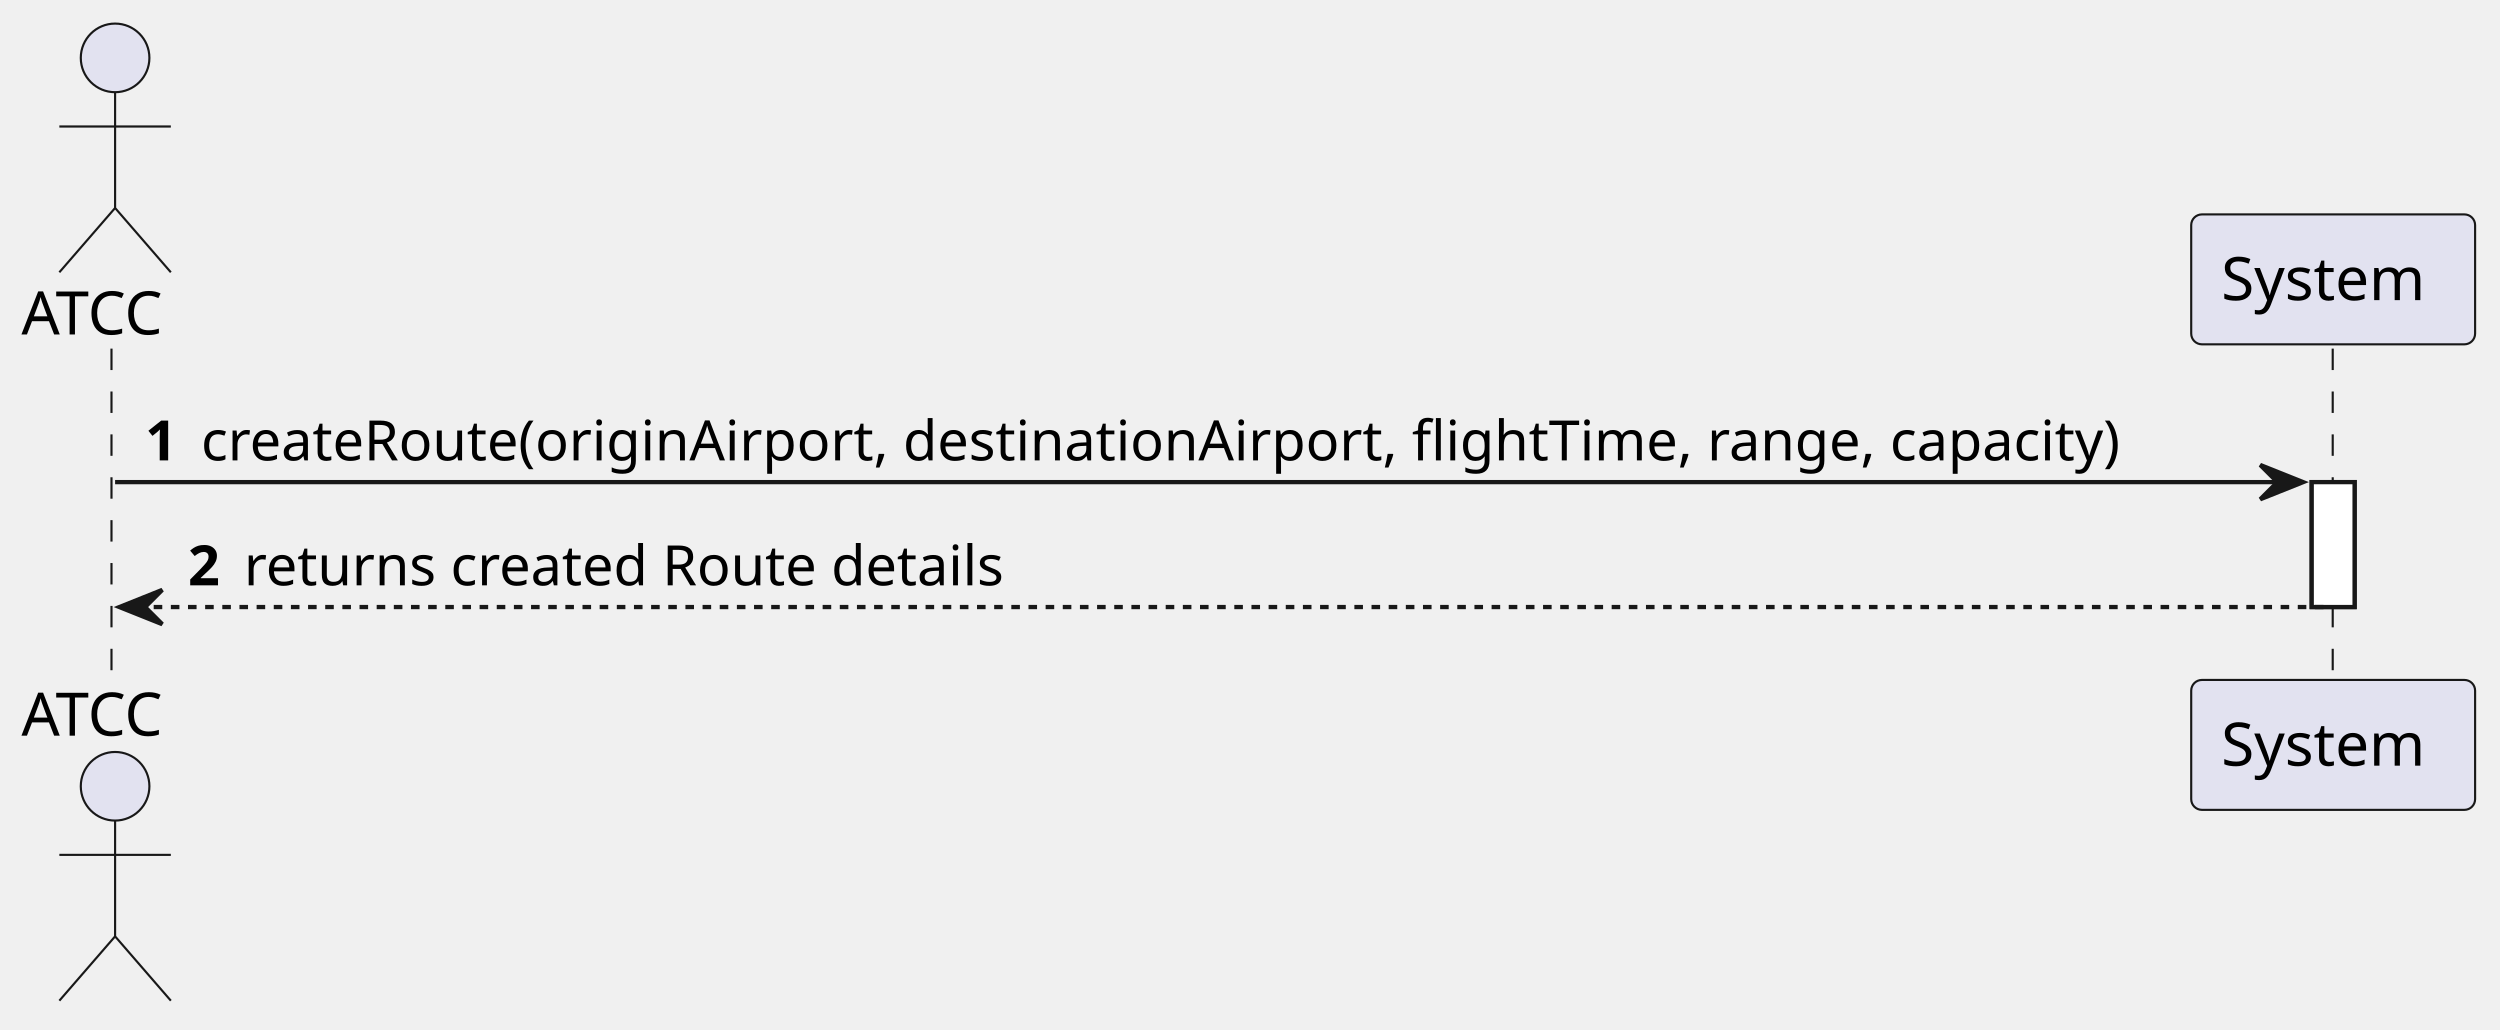
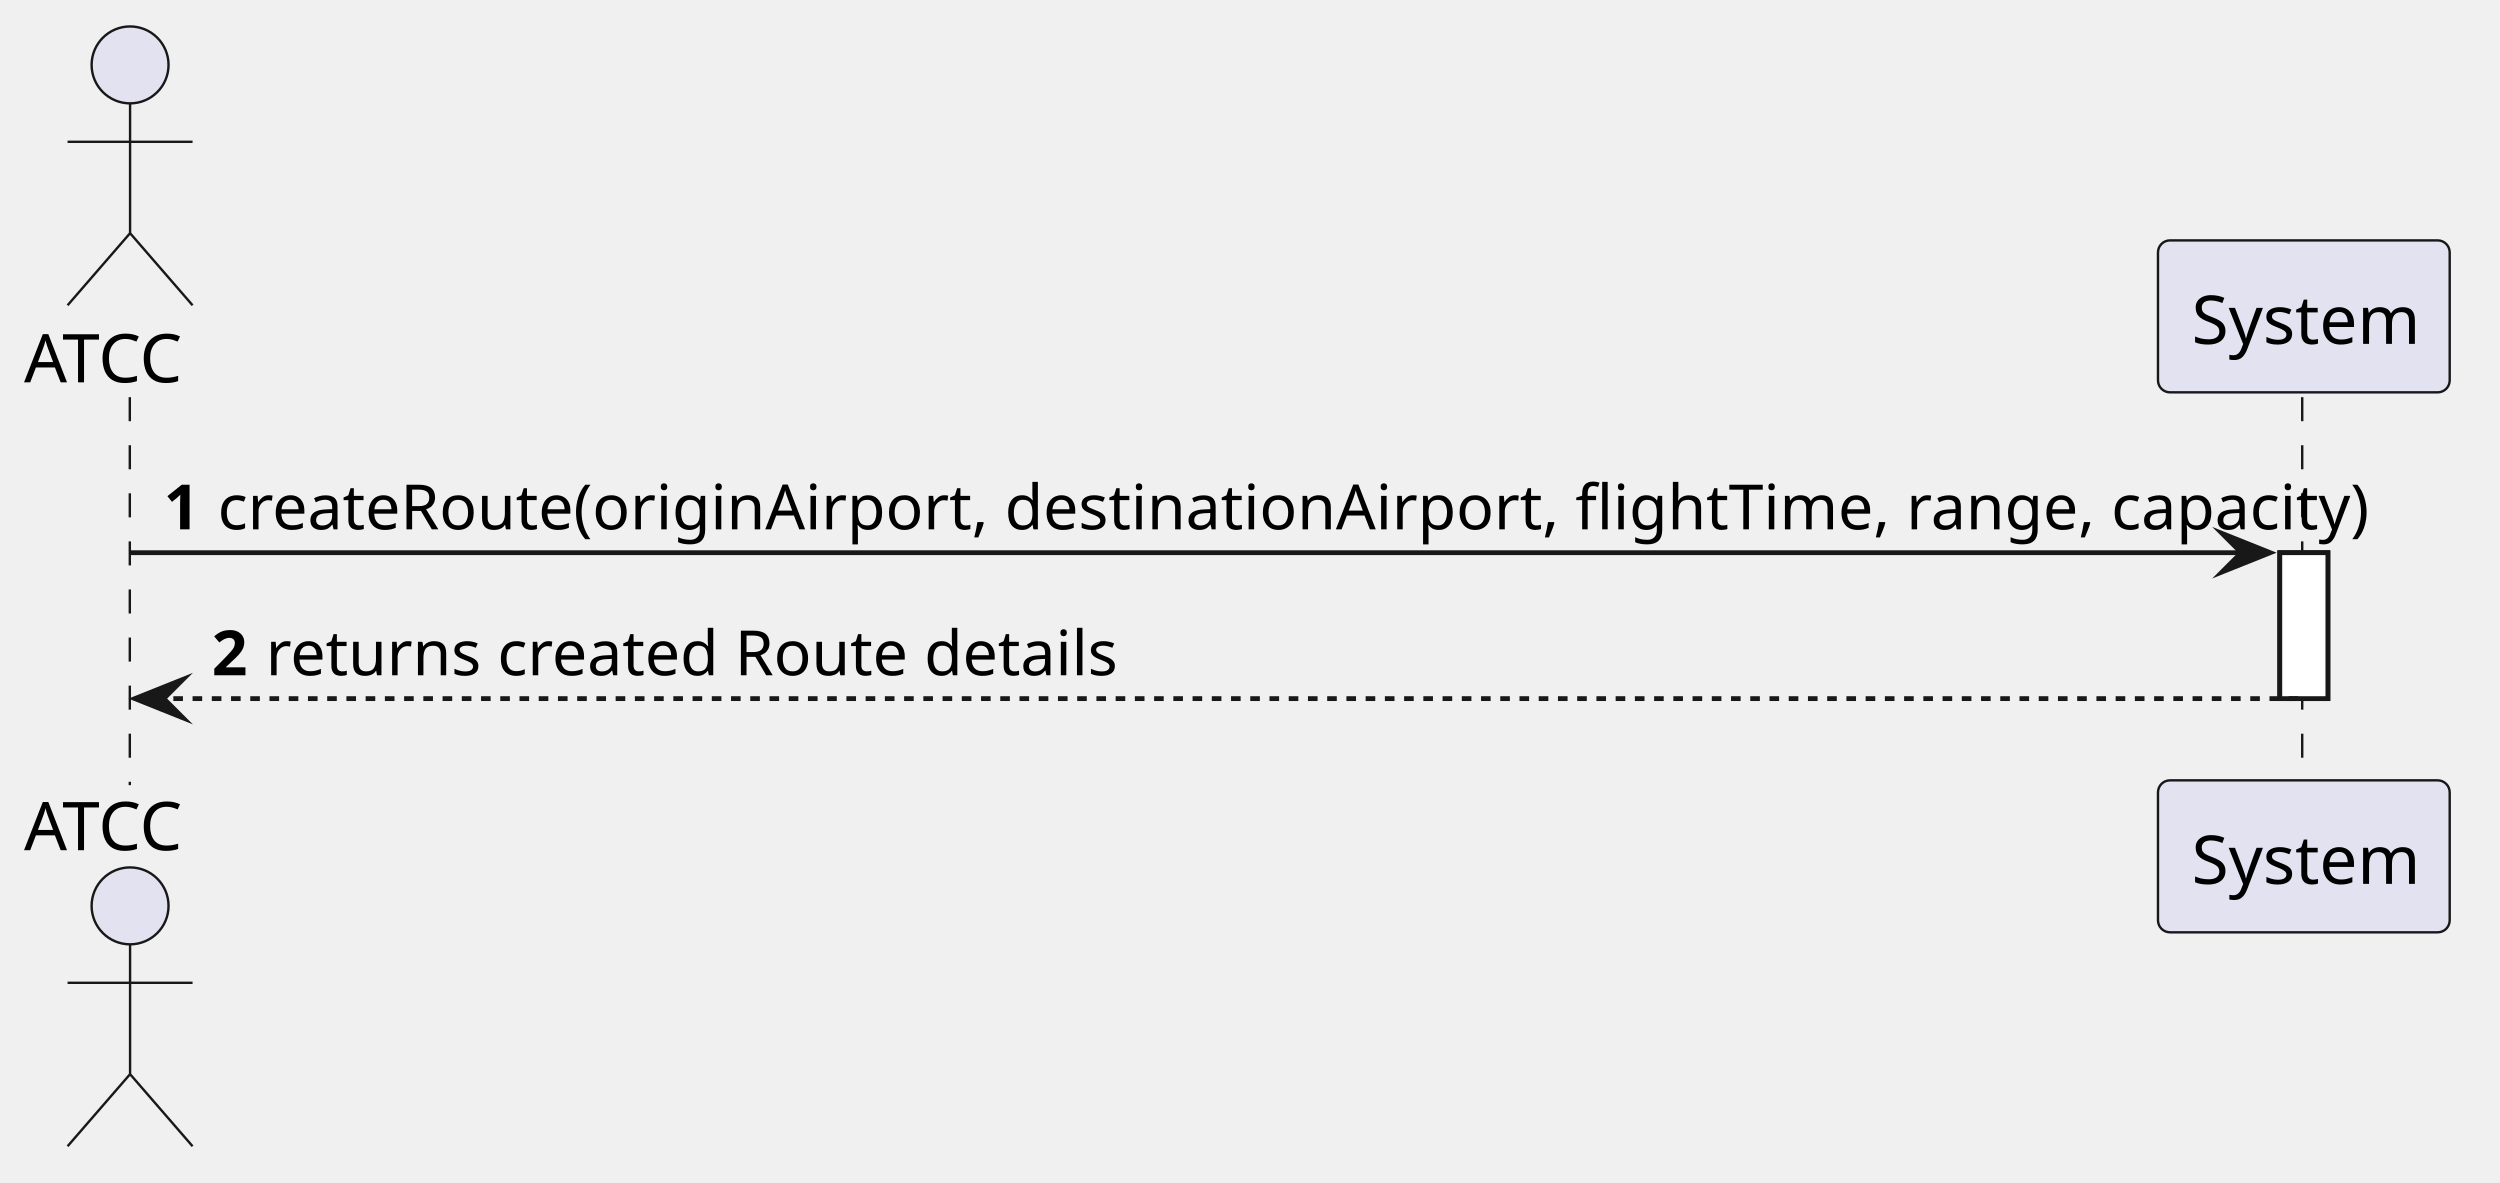
- <svg xmlns="http://www.w3.org/2000/svg" contentStyleType="text/css" data-diagram-type="SEQUENCE" height="240px" preserveAspectRatio="none" style="width:583px;height:240px;background:#FFFFFF;" version="1.1" viewBox="0 0 583 240" width="583px" zoomAndPan="magnify">
+ <svg xmlns="http://www.w3.org/2000/svg" contentStyleType="text/css" data-diagram-type="SEQUENCE" height="246px" preserveAspectRatio="none" style="width:520px;height:246px;background:#FFFFFF;" version="1.1" viewBox="0 0 520 246" width="520px" zoomAndPan="magnify">
  <defs />
  <g>
    <g>
-       <rect fill="#FFFFFF" height="29.133" style="stroke:#181818;stroke-width:1;" width="10" x="539.092" y="112.43" />
+       <rect fill="#FFFFFF" height="30.352" style="stroke:#181818;stroke-width:1;" width="10" x="474.199" y="114.961" />
    </g>
-     <g class="participant-lifeline" data-entity-uid="part1" data-qualified-name="Actor" id="part1-lifeline">
+     <g class="participant-lifeline" data-entity-uid="part1" data-qualified-name="Actor" data-source-line="2" id="part1-lifeline">
      <g>
-         <rect fill="#000000" fill-opacity="0" height="78.266" width="8" x="22.84" y="81.297" />
-         <line style="stroke:#181818;stroke-width:0.5;stroke-dasharray:5,5;" x1="26" x2="26" y1="81.297" y2="159.562" />
+         <rect fill="#000000" fill-opacity="0" height="80.703" width="8" x="23.055" y="82.609" />
+         <line style="stroke:#181818;stroke-width:0.5;stroke-dasharray:5,5;" x1="27" x2="27" y1="82.609" y2="163.312" />
      </g>
    </g>
-     <g class="participant-lifeline" data-entity-uid="part2" data-qualified-name="Sys" id="part2-lifeline">
+     <g class="participant-lifeline" data-entity-uid="part2" data-qualified-name="Sys" data-source-line="3" id="part2-lifeline">
      <g>
-         <rect fill="#000000" fill-opacity="0" height="78.266" width="8" x="540.092" y="81.297" />
-         <line style="stroke:#181818;stroke-width:0.5;stroke-dasharray:5,5;" x1="543.989" x2="543.989" y1="81.297" y2="159.562" />
+         <rect fill="#000000" fill-opacity="0" height="80.703" width="8" x="475.199" y="82.609" />
+         <line style="stroke:#181818;stroke-width:0.5;stroke-dasharray:5,5;" x1="478.861" x2="478.861" y1="82.609" y2="163.312" />
      </g>
    </g>
-     <g class="participant participant-head" data-entity-uid="part1" data-qualified-name="Actor" id="part1-head">
-       <text fill="#000000" font-family="sans-serif" font-size="14" lengthAdjust="spacing" textLength="37.68" x="5" y="77.995">ATCC</text>
-       <ellipse cx="26.84" cy="13.5" fill="#E2E2F0" rx="8" ry="8" style="stroke:#181818;stroke-width:0.5;" />
-       <path d="M26.84,21.5 L26.84,48.5 M13.84,29.5 L39.84,29.5 M26.84,48.5 L13.84,63.5 M26.84,48.5 L39.84,63.5" fill="none" style="stroke:#181818;stroke-width:0.5;" />
+     <g class="participant participant-head" data-entity-uid="part1" data-qualified-name="Actor" data-source-line="2" id="part1-head">
+       <text fill="#000000" font-family="sans-serif" font-size="14" lengthAdjust="spacing" textLength="38.11" x="5" y="79.533">ATCC</text>
+       <ellipse cx="27.055" cy="13.5" fill="#E2E2F0" rx="8" ry="8" style="stroke:#181818;stroke-width:0.5;" />
+       <path d="M27.055,21.5 L27.055,48.5 M14.055,29.5 L40.055,29.5 M27.055,48.5 L14.055,63.5 M27.055,48.5 L40.055,63.5" fill="none" style="stroke:#181818;stroke-width:0.5;" />
    </g>
-     <g class="participant participant-tail" data-entity-uid="part1" data-qualified-name="Actor" id="part1-tail">
-       <text fill="#000000" font-family="sans-serif" font-size="14" lengthAdjust="spacing" textLength="37.68" x="5" y="171.558">ATCC</text>
-       <ellipse cx="26.84" cy="183.359" fill="#E2E2F0" rx="8" ry="8" style="stroke:#181818;stroke-width:0.5;" />
-       <path d="M26.84,191.359 L26.84,218.359 M13.84,199.359 L39.84,199.359 M26.84,218.359 L13.84,233.359 M26.84,218.359 L39.84,233.359" fill="none" style="stroke:#181818;stroke-width:0.5;" />
+     <g class="participant participant-tail" data-entity-uid="part1" data-qualified-name="Actor" data-source-line="2" id="part1-tail">
+       <text fill="#000000" font-family="sans-serif" font-size="14" lengthAdjust="spacing" textLength="38.11" x="5" y="176.846">ATCC</text>
+       <ellipse cx="27.055" cy="188.422" fill="#E2E2F0" rx="8" ry="8" style="stroke:#181818;stroke-width:0.5;" />
+       <path d="M27.055,196.422 L27.055,223.422 M14.055,204.422 L40.055,204.422 M27.055,223.422 L14.055,238.422 M27.055,223.422 L40.055,238.422" fill="none" style="stroke:#181818;stroke-width:0.5;" />
    </g>
-     <g class="participant participant-head" data-entity-uid="part2" data-qualified-name="Sys" id="part2-head">
-       <rect fill="#E2E2F0" height="30.297" rx="2.5" ry="2.5" style="stroke:#181818;stroke-width:0.5;" width="66.206" x="510.989" y="50" />
-       <text fill="#000000" font-family="sans-serif" font-size="14" lengthAdjust="spacing" textLength="52.206" x="517.989" y="69.995">System</text>
+     <g class="participant participant-head" data-entity-uid="part2" data-qualified-name="Sys" data-source-line="3" id="part2-head">
+       <rect fill="#E2E2F0" height="31.609" rx="2.5" ry="2.5" style="stroke:#181818;stroke-width:0.5;" width="60.676" x="448.861" y="50" />
+       <text fill="#000000" font-family="sans-serif" font-size="14" lengthAdjust="spacing" textLength="46.676" x="455.861" y="71.533">System</text>
    </g>
-     <g class="participant participant-tail" data-entity-uid="part2" data-qualified-name="Sys" id="part2-tail">
-       <rect fill="#E2E2F0" height="30.297" rx="2.5" ry="2.5" style="stroke:#181818;stroke-width:0.5;" width="66.206" x="510.989" y="158.562" />
-       <text fill="#000000" font-family="sans-serif" font-size="14" lengthAdjust="spacing" textLength="52.206" x="517.989" y="178.558">System</text>
+     <g class="participant participant-tail" data-entity-uid="part2" data-qualified-name="Sys" data-source-line="3" id="part2-tail">
+       <rect fill="#E2E2F0" height="31.609" rx="2.5" ry="2.5" style="stroke:#181818;stroke-width:0.5;" width="60.676" x="448.861" y="162.312" />
+       <text fill="#000000" font-family="sans-serif" font-size="14" lengthAdjust="spacing" textLength="46.676" x="455.861" y="183.846">System</text>
    </g>
    <g>
-       <rect fill="#FFFFFF" height="29.133" style="stroke:#181818;stroke-width:1;" width="10" x="539.092" y="112.43" />
+       <rect fill="#FFFFFF" height="30.352" style="stroke:#181818;stroke-width:1;" width="10" x="474.199" y="114.961" />
    </g>
-     <g class="message" data-entity-1="part1" data-entity-2="part2" id="msg1">
-       <polygon fill="#181818" points="527.092,108.43,537.092,112.43,527.092,116.43,531.092,112.43" style="stroke:#181818;stroke-width:1;" />
-       <line style="stroke:#181818;stroke-width:1;" x1="26.84" x2="533.092" y1="112.43" y2="112.43" />
-       <text fill="#000000" font-family="sans-serif" font-size="13" font-weight="bold" lengthAdjust="spacing" textLength="9.045" x="33.84" y="107.364">1</text>
-       <text fill="#000000" font-family="sans-serif" font-size="13" lengthAdjust="spacing" textLength="480.207" x="46.885" y="107.364">createRoute(originAirport, destinationAirport, flightTime, range, capacity)</text>
+     <g class="message" data-entity-1="part1" data-entity-2="part2" data-source-line="5" id="msg1">
+       <polygon fill="#181818" points="462.199,110.961,472.199,114.961,462.199,118.961,466.199,114.961" style="stroke:#181818;stroke-width:1;stroke-linejoin:miter;stroke-miterlimit:10;" />
+       <line style="stroke:#181818;stroke-width:1;" x1="27.055" x2="468.199" y1="114.961" y2="114.961" />
+       <text fill="#000000" font-family="sans-serif" font-size="13" font-weight="700" lengthAdjust="spacing" textLength="7.23" x="34.055" y="110.105">1</text>
+       <text fill="#000000" font-family="sans-serif" font-size="13" lengthAdjust="spacing" textLength="416.914" x="45.285" y="110.105">createRoute(originAirport, destinationAirport, flightTime, range, capacity)</text>
    </g>
-     <g class="message" data-entity-1="part2" data-entity-2="part1" id="msg2">
-       <polygon fill="#181818" points="37.84,137.562,27.84,141.562,37.84,145.562,33.84,141.562" style="stroke:#181818;stroke-width:1;" />
-       <line style="stroke:#181818;stroke-width:1;stroke-dasharray:2,2;" x1="31.84" x2="543.092" y1="141.562" y2="141.562" />
-       <text fill="#000000" font-family="sans-serif" font-size="13" font-weight="bold" lengthAdjust="spacing" textLength="9.045" x="43.84" y="136.497">2</text>
-       <text fill="#000000" font-family="sans-serif" font-size="13" lengthAdjust="spacing" textLength="190.868" x="56.885" y="136.497">returns created Route details</text>
+     <g class="message" data-entity-1="part2" data-entity-2="part1" data-source-line="7" id="msg2">
+       <polygon fill="#181818" points="38.055,141.312,28.055,145.312,38.055,149.312,34.055,145.312" style="stroke:#181818;stroke-width:1;stroke-linejoin:miter;stroke-miterlimit:10;" />
+       <line style="stroke:#181818;stroke-width:1;stroke-dasharray:2,2;" x1="32.055" x2="478.199" y1="145.312" y2="145.312" />
+       <text fill="#000000" font-family="sans-serif" font-size="13" font-weight="700" lengthAdjust="spacing" textLength="7.23" x="44.055" y="140.456">2</text>
+       <text fill="#000000" font-family="sans-serif" font-size="13" lengthAdjust="spacing" textLength="166.924" x="55.285" y="140.456">returns created Route details</text>
    </g>
  </g>
</svg>
